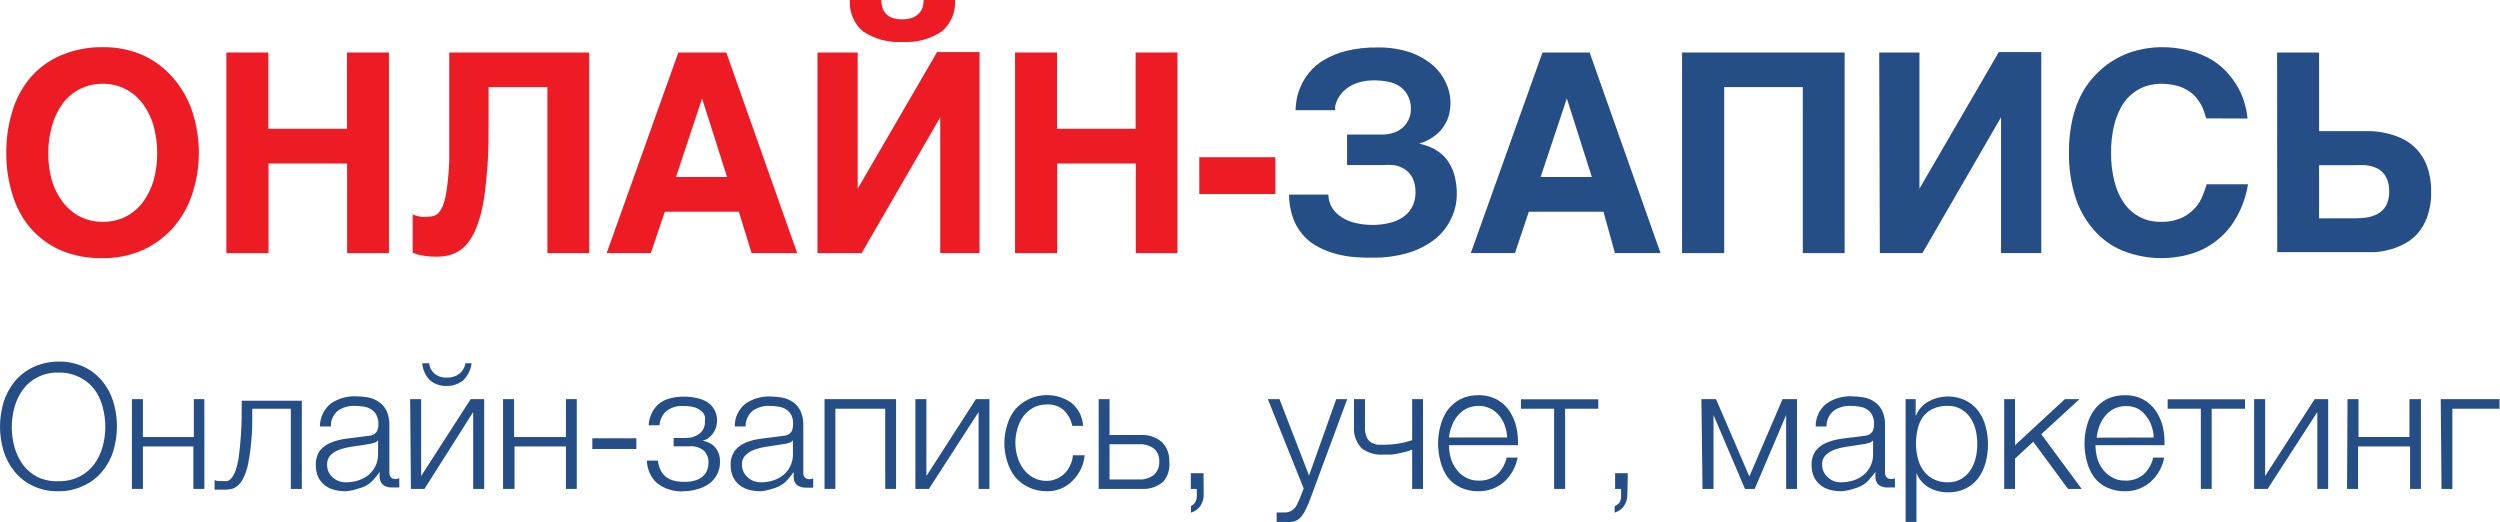
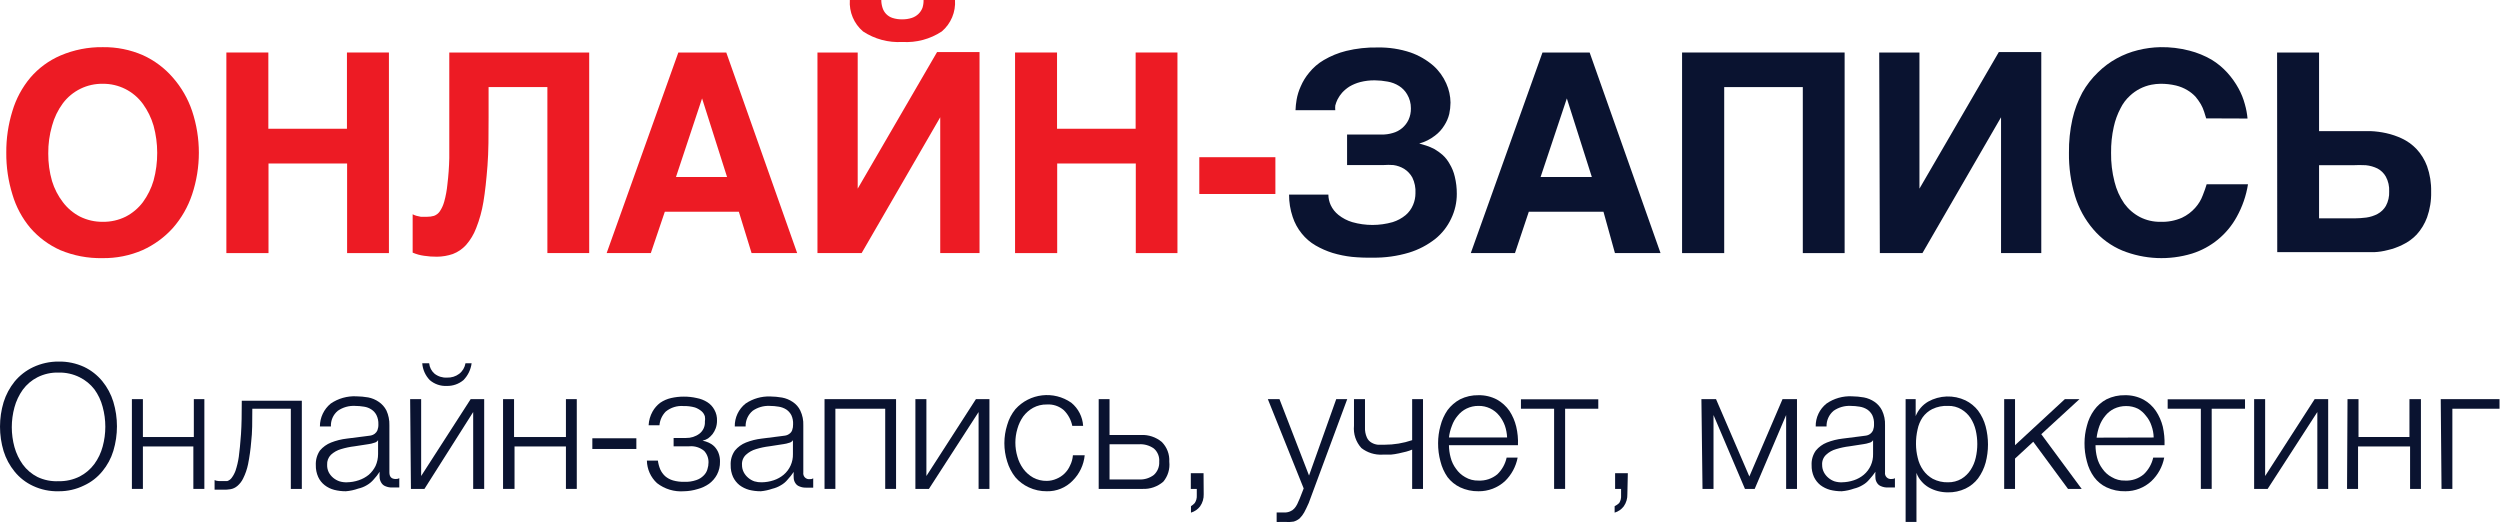
<svg xmlns="http://www.w3.org/2000/svg" viewBox="0 0 159.03 33.2">
  <defs>
-     <style>.cls-1{isolation:isolate;}.cls-2{fill:#ed1b24;}.cls-3{fill:#264e86;}</style>
+     <style>.cls-1{isolation:isolate;}.cls-2{fill:#ed1b24;}.cls-3{fill:#0a1330;}</style>
  </defs>
  <g id="Слой_2" data-name="Слой 2">
    <g id="Слой_1-2" data-name="Слой 1">
      <g id="Page-4">
        <g id="_1300---автризация" data-name="1300---автризация">
          <g id="logo">
            <g id="Group-4">
              <g id="_1" data-name="1">
                <g id="ОНЛАЙН-ЗАПИСЬ" class="cls-1">
                  <g class="cls-1">
                    <path class="cls-2" d="M.4,9.72A8.73,8.73,0,0,1,.79,7.06,5.94,5.94,0,0,1,1.93,4.94,5.27,5.27,0,0,1,3.85,3.53,6.62,6.62,0,0,1,6.54,3a6.18,6.18,0,0,1,2.55.51A5.57,5.57,0,0,1,11,4.94a6.26,6.26,0,0,1,1.22,2.12,8.41,8.41,0,0,1,0,5.31A6.21,6.21,0,0,1,11,14.5a5.84,5.84,0,0,1-1.93,1.41,6.18,6.18,0,0,1-2.55.51,6.62,6.62,0,0,1-2.69-.51A5.51,5.51,0,0,1,1.93,14.5,5.9,5.9,0,0,1,.79,12.37,8.71,8.71,0,0,1,.4,9.72Zm6.14,4.39A3.17,3.17,0,0,0,8,13.78a3.21,3.21,0,0,0,1.09-.92,4.45,4.45,0,0,0,.68-1.38A6.57,6.57,0,0,0,10,9.72,6.52,6.52,0,0,0,9.77,8a4.51,4.51,0,0,0-.68-1.39A3.11,3.11,0,0,0,6.54,5.33,3.11,3.11,0,0,0,4,6.57,4.29,4.29,0,0,0,3.31,8a6.14,6.14,0,0,0-.24,1.76,6.19,6.19,0,0,0,.24,1.76A4.24,4.24,0,0,0,4,12.86a3.21,3.21,0,0,0,1.09.92A3.17,3.17,0,0,0,6.54,14.11Z" />
                    <path class="cls-2" d="M14.4,3.34h2.67V8.19h5V3.34h2.67V16.1H22.08V10.4h-5v5.7H14.4Z" />
                    <path class="cls-2" d="M34.82,5.54H31.08V7.46c0,1.16,0,2.19-.07,3.08s-.15,1.66-.26,2.31a8,8,0,0,1-.46,1.66,3.53,3.53,0,0,1-.64,1.07,2.19,2.19,0,0,1-.85.58,3.21,3.21,0,0,1-1,.17,5.13,5.13,0,0,1-.83-.06,2.77,2.77,0,0,1-.72-.2V13.63a1.09,1.09,0,0,0,.25.1l.27.06.23,0h.17a1.51,1.51,0,0,0,.44-.06.77.77,0,0,0,.37-.29,2.13,2.13,0,0,0,.28-.62,6.33,6.33,0,0,0,.2-1.09,16.64,16.64,0,0,0,.12-1.67c0-.67,0-1.46,0-2.39V3.34h8.9V16.1H34.82Z" />
                    <path class="cls-2" d="M43.15,3.34H46.2L50.71,16.1h-2.9L47,13.47H42.29L41.4,16.1H38.59ZM43,11.26h3.25l-1.59-5h0Z" />
                    <path class="cls-2" d="M52,3.34h2.56V12h0l5.05-8.69h2.7V16.1H59.81V7.46h0l-5,8.64H52Zm5.39-.67A4.09,4.09,0,0,1,54.9,2a2.41,2.41,0,0,1-.84-2h2a1.64,1.64,0,0,0,.08.5,1,1,0,0,0,.23.39,1,1,0,0,0,.4.25,1.89,1.89,0,0,0,.62.09A1.89,1.89,0,0,0,58,1.14a1.09,1.09,0,0,0,.42-.25A1.09,1.09,0,0,0,58.68.5a1.55,1.55,0,0,0,.07-.5h2a2.41,2.41,0,0,1-.84,2A4.09,4.09,0,0,1,57.41,2.67Z" />
                    <path class="cls-2" d="M64.57,3.34h2.67V8.19h5V3.34h2.66V16.1H72.25V10.4h-5v5.7H64.57Z" />
                    <path class="cls-2" d="M76.29,10h4.84v2.34H76.29Z" />
                  </g>
                  <g class="cls-1">
                    <path class="cls-3" d="M85.69,8.56h2.2a2.39,2.39,0,0,0,.71-.1,1.56,1.56,0,0,0,1-.84,1.67,1.67,0,0,0,.15-.73A1.71,1.71,0,0,0,89.51,6,1.55,1.55,0,0,0,89,5.47a2,2,0,0,0-.73-.28,4.65,4.65,0,0,0-.82-.08,3.57,3.57,0,0,0-.92.11,2.68,2.68,0,0,0-.68.28,2.32,2.32,0,0,0-.47.39,2.11,2.11,0,0,0-.29.42,2,2,0,0,0-.15.4,1.37,1.37,0,0,0,0,.3H82.41a4.92,4.92,0,0,1,.07-.67,3.48,3.48,0,0,1,.26-.84,3.49,3.49,0,0,1,.54-.88,3.37,3.37,0,0,1,.93-.8,5.32,5.32,0,0,1,1.42-.58,7.78,7.78,0,0,1,2-.22,6.23,6.23,0,0,1,2.1.32,4.5,4.5,0,0,1,1.45.84A3.3,3.3,0,0,1,92,5.31a3.06,3.06,0,0,1,.27,1.22,3.69,3.69,0,0,1-.08.72,2.38,2.38,0,0,1-.31.72,2.31,2.31,0,0,1-.6.66,2.85,2.85,0,0,1-1,.5v0l.44.13a3.23,3.23,0,0,1,.52.22,3.34,3.34,0,0,1,.52.37,2.18,2.18,0,0,1,.45.57,2.74,2.74,0,0,1,.33.81,4.43,4.43,0,0,1,.13,1.1,3.59,3.59,0,0,1-.36,1.58,3.63,3.63,0,0,1-1,1.28,5.13,5.13,0,0,1-1.68.88,7.65,7.65,0,0,1-2.3.32A11.51,11.51,0,0,1,86,16.34a6.87,6.87,0,0,1-1.23-.25,5.37,5.37,0,0,1-1.09-.48,3.14,3.14,0,0,1-.87-.75,3.29,3.29,0,0,1-.58-1.06A4.38,4.38,0,0,1,82,12.38H84.5a1.66,1.66,0,0,0,.15.67,1.74,1.74,0,0,0,.49.62,2.6,2.6,0,0,0,.88.46,4.68,4.68,0,0,0,2.57,0,2.42,2.42,0,0,0,.83-.45,1.72,1.72,0,0,0,.47-.65,1.88,1.88,0,0,0,.15-.74,2,2,0,0,0-.2-1,1.53,1.53,0,0,0-.52-.55,1.78,1.78,0,0,0-.68-.24A4.18,4.18,0,0,0,88,10.5H85.69Z" />
                    <path class="cls-3" d="M98.12,3.34h3l4.51,12.76h-2.9L102,13.47H97.25l-.88,2.63H93.56ZM98,11.26h3.26l-1.59-5h0Z" />
                    <path class="cls-3" d="M107,3.34h10.34V16.1h-2.66V5.54h-5V16.1H107Z" />
                    <path class="cls-3" d="M119.54,3.34h2.56V12h0l5.05-8.69h2.7V16.1h-2.56V7.46h0l-5,8.64h-2.71Z" />
                    <path class="cls-3" d="M140.34,7.53l-.13-.42a2.5,2.5,0,0,0-.21-.48,3.54,3.54,0,0,0-.34-.48,2.35,2.35,0,0,0-.51-.41,2.59,2.59,0,0,0-.73-.3,4.13,4.13,0,0,0-1-.11,3.25,3.25,0,0,0-.57.06,2.78,2.78,0,0,0-1.36.7,2.66,2.66,0,0,0-.6.8,4.63,4.63,0,0,0-.43,1.18,7.16,7.16,0,0,0-.17,1.65,7,7,0,0,0,.22,1.85,4.17,4.17,0,0,0,.62,1.38,2.9,2.9,0,0,0,1,.86,2.77,2.77,0,0,0,1.3.3,3.12,3.12,0,0,0,1.37-.26,2.6,2.6,0,0,0,.85-.64,2.43,2.43,0,0,0,.47-.78c.11-.27.19-.51.25-.71H143a6.3,6.3,0,0,1-.72,2.08,4.93,4.93,0,0,1-2.84,2.33,6.67,6.67,0,0,1-4.43-.19,4.9,4.9,0,0,1-1.85-1.35A5.87,5.87,0,0,1,132,12.48a9.11,9.11,0,0,1-.39-2.76,9.39,9.39,0,0,1,.22-2.14,6.74,6.74,0,0,1,.63-1.69,5.53,5.53,0,0,1,1-1.29,5.33,5.33,0,0,1,1.2-.89A5.54,5.54,0,0,1,136,3.19,6.44,6.44,0,0,1,137.42,3a6.9,6.9,0,0,1,1.85.22,5.55,5.55,0,0,1,1.42.58,4.51,4.51,0,0,1,1,.83,5.22,5.22,0,0,1,.71,1,4.45,4.45,0,0,1,.4,1,4.79,4.79,0,0,1,.17.91Z" />
                    <path class="cls-3" d="M144.85,3.34h2.67v5h2.54l.73,0a5.79,5.79,0,0,1,1,.13,4.78,4.78,0,0,1,1,.34,3.12,3.12,0,0,1,.92.66,3.26,3.26,0,0,1,.68,1.1,4.57,4.57,0,0,1,.26,1.63,4.53,4.53,0,0,1-.26,1.63,3.34,3.34,0,0,1-.66,1.09,3,3,0,0,1-.9.65,4.18,4.18,0,0,1-.95.34,4,4,0,0,1-.85.13l-.57,0h-5.6Zm2.67,10.55h2.25a6.3,6.3,0,0,0,.75-.05,2.17,2.17,0,0,0,.72-.23,1.36,1.36,0,0,0,.53-.51,1.77,1.77,0,0,0,.21-.92,1.79,1.79,0,0,0-.21-.94,1.32,1.32,0,0,0-.53-.52,2.19,2.19,0,0,0-.74-.21,7.7,7.7,0,0,0-.83,0h-2.15Z" />
                  </g>
                </g>
                <g id="Онлайн-запись_-учет_" data-name="Онлайн-запись,-учет," class="cls-1">
                  <g class="cls-1">
                    <path class="cls-3" d="M3.73,31.25a3.62,3.62,0,0,1-1.63-.34A3.28,3.28,0,0,1,.93,30a3.88,3.88,0,0,1-.7-1.3,5.41,5.41,0,0,1,0-3.12,4,4,0,0,1,.7-1.31,3.42,3.42,0,0,1,1.17-.91A3.76,3.76,0,0,1,3.73,23a3.72,3.72,0,0,1,1.62.34,3.38,3.38,0,0,1,1.16.91,3.85,3.85,0,0,1,.7,1.31,5.41,5.41,0,0,1,0,3.12,3.71,3.71,0,0,1-.7,1.3,3.24,3.24,0,0,1-1.16.9A3.58,3.58,0,0,1,3.73,31.25Zm0-.64a2.85,2.85,0,0,0,1.34-.3A2.71,2.71,0,0,0,6,29.52a3.35,3.35,0,0,0,.53-1.11,4.79,4.79,0,0,0,0-2.53A3.31,3.31,0,0,0,6,24.76,2.71,2.71,0,0,0,5.07,24a2.85,2.85,0,0,0-1.34-.3,2.81,2.81,0,0,0-1.35.3,2.65,2.65,0,0,0-.93.79,3.51,3.51,0,0,0-.53,1.12,4.79,4.79,0,0,0,0,2.53,3.56,3.56,0,0,0,.53,1.11,2.65,2.65,0,0,0,.93.79A2.81,2.81,0,0,0,3.73,30.61Z" />
                    <path class="cls-3" d="M8.39,25.39h.7V27.8h3.24V25.39H13V31.1h-.7V28.4H9.09v2.7h-.7Z" />
                    <path class="cls-3" d="M14.2,31.15h-.13l-.16,0-.16,0-.1,0v-.61a.71.71,0,0,0,.26.06l.3,0,.25,0a.56.56,0,0,0,.26-.18,1.78,1.78,0,0,0,.26-.47,5.11,5.11,0,0,0,.21-.89c.05-.38.1-.86.14-1.44s.05-1.29.05-2.13H19.2V31.1h-.7V26H16.05c0,.82,0,1.52-.07,2.09a12.51,12.51,0,0,1-.2,1.44,3.72,3.72,0,0,1-.31.9,1.44,1.44,0,0,1-.38.49.89.89,0,0,1-.43.2A2.32,2.32,0,0,1,14.2,31.15Z" />
                    <path class="cls-3" d="M22,31.25a2.94,2.94,0,0,1-.74-.09,1.66,1.66,0,0,1-.61-.3,1.4,1.4,0,0,1-.41-.52,1.73,1.73,0,0,1-.15-.75,1.53,1.53,0,0,1,.26-.93,1.78,1.78,0,0,1,.71-.51,4,4,0,0,1,1-.25l1.11-.14.38-.05a.64.64,0,0,0,.29-.12.54.54,0,0,0,.17-.22,1,1,0,0,0,.06-.38,1.22,1.22,0,0,0-.12-.58.93.93,0,0,0-.32-.36,1.15,1.15,0,0,0-.47-.18,3.58,3.58,0,0,0-.58-.05,1.76,1.76,0,0,0-1.09.31,1.22,1.22,0,0,0-.44,1h-.7a1.88,1.88,0,0,1,.69-1.46,2.66,2.66,0,0,1,1.62-.46,4.88,4.88,0,0,1,.76.07,1.74,1.74,0,0,1,.67.28,1.46,1.46,0,0,1,.49.55,2.12,2.12,0,0,1,.19.94v3c0,.28.13.42.4.42a.41.41,0,0,0,.23-.05v.59l-.22,0-.24,0a1,1,0,0,1-.42-.08.5.5,0,0,1-.25-.2.76.76,0,0,1-.12-.32,2.41,2.41,0,0,1,0-.4h0a3.33,3.33,0,0,1-.38.49,1.62,1.62,0,0,1-.43.36,1.81,1.81,0,0,1-.55.22A3.11,3.11,0,0,1,22,31.25Zm.06-.57a2.43,2.43,0,0,0,.76-.13,2,2,0,0,0,.64-.35,1.82,1.82,0,0,0,.43-.56,1.84,1.84,0,0,0,.16-.76V28h0a.39.39,0,0,1-.26.17,1.57,1.57,0,0,1-.33.08l-.91.14a5,5,0,0,0-.86.18,1.6,1.6,0,0,0-.64.36.83.83,0,0,0-.24.64,1,1,0,0,0,.1.47,1.17,1.17,0,0,0,.28.35,1.27,1.27,0,0,0,.41.23A1.51,1.51,0,0,0,22.1,30.68Z" />
                    <path class="cls-3" d="M26.09,25.39h.7v4.89l3.15-4.89h.86V31.1h-.7V26.21L27,31.1h-.86Zm2.33-.84a1.54,1.54,0,0,1-1.08-.37,1.72,1.72,0,0,1-.48-1.07h.44a1,1,0,0,0,.34.66,1.17,1.17,0,0,0,.79.25,1.21,1.21,0,0,0,.78-.24,1.07,1.07,0,0,0,.4-.67H30a1.87,1.87,0,0,1-.52,1.07A1.59,1.59,0,0,1,28.42,24.55Z" />
                    <path class="cls-3" d="M32,25.39h.7V27.8H36V25.39h.69V31.1H36V28.4H32.73v2.7H32Z" />
                    <path class="cls-3" d="M40.48,27.88v.68h-2.8v-.68Z" />
                    <path class="cls-3" d="M43.51,31.25a2.49,2.49,0,0,1-1.72-.52,2,2,0,0,1-.64-1.43h.7a2.18,2.18,0,0,0,.15.56,1.35,1.35,0,0,0,.31.43,1.34,1.34,0,0,0,.5.27,2.41,2.41,0,0,0,.71.09,2.06,2.06,0,0,0,.77-.11,1.14,1.14,0,0,0,.47-.29.88.88,0,0,0,.24-.4,1.35,1.35,0,0,0,.07-.44,1.05,1.05,0,0,0-.28-.73,1.29,1.29,0,0,0-.94-.29h-1v-.53h.79a1.37,1.37,0,0,0,.85-.27.9.9,0,0,0,.35-.77,1,1,0,0,0,0-.33.69.69,0,0,0-.2-.32,1.35,1.35,0,0,0-.43-.25,2.43,2.43,0,0,0-.72-.09,1.59,1.59,0,0,0-1.14.35,1.41,1.41,0,0,0-.4.87h-.69a2,2,0,0,1,.25-.87,1.79,1.79,0,0,1,.49-.56,2,2,0,0,1,.69-.3,3.59,3.59,0,0,1,.81-.09,3.55,3.55,0,0,1,.82.09,1.91,1.91,0,0,1,.67.26,1.3,1.3,0,0,1,.45.48,1.31,1.31,0,0,1,.17.71,1.4,1.4,0,0,1-.08.47,1.46,1.46,0,0,1-.2.37,1.53,1.53,0,0,1-.29.28,1,1,0,0,1-.35.14v0a1.87,1.87,0,0,1,.4.13,1.21,1.21,0,0,1,.35.24,1.26,1.26,0,0,1,.26.4,1.42,1.42,0,0,1,.1.57,1.68,1.68,0,0,1-.19.82,1.74,1.74,0,0,1-.5.58,2.23,2.23,0,0,1-.73.34A3.15,3.15,0,0,1,43.51,31.25Z" />
                    <path class="cls-3" d="M48.4,31.25a3,3,0,0,1-.75-.09,1.83,1.83,0,0,1-.61-.3,1.5,1.5,0,0,1-.41-.52,1.73,1.73,0,0,1-.15-.75,1.47,1.47,0,0,1,.27-.93,1.74,1.74,0,0,1,.7-.51,4,4,0,0,1,1-.25l1.11-.14.38-.05a.6.6,0,0,0,.28-.12.47.47,0,0,0,.17-.22,1,1,0,0,0,.06-.38,1.23,1.23,0,0,0-.11-.58,1,1,0,0,0-.32-.36,1.26,1.26,0,0,0-.48-.18,3.48,3.48,0,0,0-.58-.05,1.75,1.75,0,0,0-1.08.31,1.26,1.26,0,0,0-.45,1h-.69a1.82,1.82,0,0,1,.69-1.46A2.64,2.64,0,0,1,49,25.22a4.76,4.76,0,0,1,.75.07,1.78,1.78,0,0,1,.68.28,1.36,1.36,0,0,1,.48.55,2,2,0,0,1,.19.94v3a.37.37,0,0,0,.41.42.38.38,0,0,0,.22-.05v.59l-.21,0-.24,0a1,1,0,0,1-.43-.08.5.5,0,0,1-.25-.2.64.64,0,0,1-.11-.32,2.41,2.41,0,0,1,0-.4h0a4.2,4.2,0,0,1-.39.49,1.48,1.48,0,0,1-.43.36,1.86,1.86,0,0,1-.54.22A3.11,3.11,0,0,1,48.4,31.25Zm.05-.57a2.49,2.49,0,0,0,.77-.13,1.93,1.93,0,0,0,.63-.35,1.67,1.67,0,0,0,.59-1.32V28h0a.37.37,0,0,1-.25.17,1.81,1.81,0,0,1-.34.08l-.91.14a4.88,4.88,0,0,0-.85.18,1.6,1.6,0,0,0-.64.36.8.8,0,0,0-.25.64,1,1,0,0,0,.11.47,1.17,1.17,0,0,0,.28.35,1.23,1.23,0,0,0,.4.23A1.51,1.51,0,0,0,48.45,30.68Z" />
                    <path class="cls-3" d="M52.45,25.39H57V31.1h-.69V26H53.14V31.1h-.69Z" />
                    <path class="cls-3" d="M58.23,25.39h.7v4.89l3.15-4.89h.86V31.1h-.69V26.21L59.09,31.1h-.86Z" />
                    <path class="cls-3" d="M66.59,31.25A2.63,2.63,0,0,1,65.44,31a2.48,2.48,0,0,1-.85-.64,3,3,0,0,1-.52-1,3.86,3.86,0,0,1,0-2.33,2.78,2.78,0,0,1,.52-1,2.7,2.7,0,0,1,3.56-.41,2.06,2.06,0,0,1,.75,1.47h-.69a1.94,1.94,0,0,0-.54-1,1.5,1.5,0,0,0-1.08-.36,1.75,1.75,0,0,0-.87.21,2,2,0,0,0-.63.55,2.55,2.55,0,0,0-.37.78,3.11,3.11,0,0,0,0,1.78,2.39,2.39,0,0,0,.37.77,2,2,0,0,0,.63.56,1.75,1.75,0,0,0,.87.21,1.55,1.55,0,0,0,.61-.13,1.6,1.6,0,0,0,.87-.85,1.74,1.74,0,0,0,.18-.65H69a2.64,2.64,0,0,1-.77,1.62A2.21,2.21,0,0,1,66.59,31.25Z" />
                    <path class="cls-3" d="M69.89,25.39h.69v2.28h2a1.93,1.93,0,0,1,1.32.44,1.64,1.64,0,0,1,.48,1.26A1.68,1.68,0,0,1,74,30.64a1.89,1.89,0,0,1-1.32.46H69.89Zm2.57,5.11a1.43,1.43,0,0,0,.94-.29,1.05,1.05,0,0,0,.34-.84,1,1,0,0,0-.34-.84,1.48,1.48,0,0,0-.94-.27H70.58V30.5Z" />
                    <path class="cls-3" d="M76.57,31.43a1.27,1.27,0,0,1-.23.78,1.13,1.13,0,0,1-.58.4V32.2A1.12,1.12,0,0,0,76,32a.8.8,0,0,0,.13-.49V31.1h-.38v-1h.81Z" />
                    <path class="cls-3" d="M81.74,33.2l-.32,0a.65.65,0,0,1-.21,0v-.6l.24,0,.24,0a.86.86,0,0,0,.38-.07.68.68,0,0,0,.26-.18,1.15,1.15,0,0,0,.19-.28l.16-.36.25-.64-2.28-5.68h.74l1.88,4.86L85,25.39h.7L83.25,32c-.11.24-.2.44-.29.6a1.72,1.72,0,0,1-.29.38,1.07,1.07,0,0,1-.38.2A2.09,2.09,0,0,1,81.74,33.2Z" />
                    <path class="cls-3" d="M89.83,28.6a2.8,2.8,0,0,1-.38.13l-.47.11a4.17,4.17,0,0,1-.51.08l-.53,0a2,2,0,0,1-1.34-.42,1.84,1.84,0,0,1-.47-1.42V25.39h.7v1.79a1.42,1.42,0,0,0,.12.65.69.69,0,0,0,.3.33,1,1,0,0,0,.4.13l.43,0A5.44,5.44,0,0,0,89.83,28V25.39h.69V31.1h-.69Z" />
                    <path class="cls-3" d="M94.05,31.25A2.66,2.66,0,0,1,92.88,31a2.21,2.21,0,0,1-.8-.65,3,3,0,0,1-.45-1,4.28,4.28,0,0,1-.15-1.16,4.11,4.11,0,0,1,.15-1.1,3.09,3.09,0,0,1,.45-1,2.43,2.43,0,0,1,.8-.69,2.52,2.52,0,0,1,1.17-.26,2.42,2.42,0,0,1,1.18.28,2.37,2.37,0,0,1,.79.72,3.16,3.16,0,0,1,.43,1,4.26,4.26,0,0,1,.11,1.18H92.17a3.13,3.13,0,0,0,.11.79,2,2,0,0,0,.34.71,1.73,1.73,0,0,0,.58.53,1.56,1.56,0,0,0,.85.22,1.74,1.74,0,0,0,1.2-.4,2.09,2.09,0,0,0,.59-1.06h.7a2.83,2.83,0,0,1-.81,1.5A2.45,2.45,0,0,1,94.05,31.25Zm1.82-3.42a2.69,2.69,0,0,0-.14-.75,2.21,2.21,0,0,0-.36-.64,1.65,1.65,0,0,0-1.32-.62,1.7,1.7,0,0,0-.76.17,1.64,1.64,0,0,0-.56.45,2,2,0,0,0-.37.64,3,3,0,0,0-.19.75Z" />
                    <path class="cls-3" d="M98.86,26H96.75v-.6h4.92V26H99.56V31.1h-.7Z" />
                    <path class="cls-3" d="M103.52,31.43a1.27,1.27,0,0,1-.23.78,1.13,1.13,0,0,1-.58.4V32.2A1.16,1.16,0,0,0,103,32a.8.8,0,0,0,.12-.49V31.1h-.38v-1h.81Z" />
                    <path class="cls-3" d="M108.23,25.39h.93l2.12,4.92,2.11-4.92h.92V31.1h-.69V26.4h0l-2,4.7H111l-2-4.7h0v4.7h-.7Z" />
                    <path class="cls-3" d="M117.16,31.25a3,3,0,0,1-.75-.09,1.83,1.83,0,0,1-.61-.3,1.5,1.5,0,0,1-.41-.52,1.73,1.73,0,0,1-.15-.75,1.47,1.47,0,0,1,.27-.93,1.74,1.74,0,0,1,.7-.51,4,4,0,0,1,1-.25l1.11-.14.38-.05a.6.6,0,0,0,.28-.12.54.54,0,0,0,.17-.22,1,1,0,0,0,.06-.38,1.23,1.23,0,0,0-.11-.58,1,1,0,0,0-.32-.36,1.26,1.26,0,0,0-.48-.18,3.48,3.48,0,0,0-.58-.05,1.75,1.75,0,0,0-1.08.31,1.26,1.26,0,0,0-.45,1h-.69a1.82,1.82,0,0,1,.69-1.46,2.62,2.62,0,0,1,1.62-.46,4.76,4.76,0,0,1,.75.07,1.78,1.78,0,0,1,.68.28,1.44,1.44,0,0,1,.48.55,2,2,0,0,1,.19.94v3a.37.37,0,0,0,.41.42.38.38,0,0,0,.22-.05v.59l-.22,0-.23,0a1,1,0,0,1-.43-.08.5.5,0,0,1-.25-.2.64.64,0,0,1-.11-.32,2.41,2.41,0,0,1,0-.4h0a4.2,4.2,0,0,1-.39.49,1.48,1.48,0,0,1-.43.36,1.86,1.86,0,0,1-.54.22A3.11,3.11,0,0,1,117.16,31.25Zm0-.57a2.49,2.49,0,0,0,.77-.13,1.93,1.93,0,0,0,.63-.35,1.67,1.67,0,0,0,.59-1.32V28h0a.37.37,0,0,1-.25.17,1.81,1.81,0,0,1-.34.08l-.91.14a4.88,4.88,0,0,0-.85.18,1.53,1.53,0,0,0-.64.36.8.8,0,0,0-.25.64,1,1,0,0,0,.11.47,1.17,1.17,0,0,0,.28.35,1.23,1.23,0,0,0,.4.23A1.51,1.51,0,0,0,117.21,30.68Z" />
                    <path class="cls-3" d="M121.22,25.39h.64v1.08h0a1.87,1.87,0,0,1,.79-.92,2.6,2.6,0,0,1,2.38-.08,2.32,2.32,0,0,1,.8.65,3,3,0,0,1,.48,1,4.52,4.52,0,0,1,0,2.31,3.09,3.09,0,0,1-.48,1,2.21,2.21,0,0,1-.8.65,2.51,2.51,0,0,1-1.13.24,2.59,2.59,0,0,1-.63-.08,2.35,2.35,0,0,1-.57-.23,1.75,1.75,0,0,1-.47-.39,1.61,1.61,0,0,1-.32-.54h0V33.2h-.69Zm2.7,5.29a1.65,1.65,0,0,0,.85-.22,1.82,1.82,0,0,0,.58-.56,2.39,2.39,0,0,0,.33-.78,3.88,3.88,0,0,0,0-1.75,2.48,2.48,0,0,0-.33-.78,1.79,1.79,0,0,0-.58-.55,1.56,1.56,0,0,0-.85-.22,2.09,2.09,0,0,0-1,.2,1.69,1.69,0,0,0-.62.53,2.13,2.13,0,0,0-.32.77,4,4,0,0,0-.1.93,3.7,3.7,0,0,0,.11.87,2.2,2.2,0,0,0,.34.78,1.85,1.85,0,0,0,.62.56A2,2,0,0,0,123.92,30.68Z" />
                    <path class="cls-3" d="M127.49,25.39h.69v2.93l3.17-2.93h.93l-2.43,2.23,2.57,3.48h-.87l-2.21-3-1.16,1.07V31.1h-.69Z" />
                    <path class="cls-3" d="M135.21,31.25A2.67,2.67,0,0,1,134,31a2.1,2.1,0,0,1-.79-.65,2.85,2.85,0,0,1-.46-1,4.28,4.28,0,0,1-.15-1.16,4.11,4.11,0,0,1,.15-1.1,2.9,2.9,0,0,1,.46-1,2.3,2.3,0,0,1,.79-.69,2.54,2.54,0,0,1,1.18-.26,2.41,2.41,0,0,1,1.17.28,2.28,2.28,0,0,1,.79.72,3.18,3.18,0,0,1,.44,1,4.68,4.68,0,0,1,.11,1.18h-4.39a3.11,3.11,0,0,0,.1.79,2,2,0,0,0,.34.71,1.67,1.67,0,0,0,.59.53,1.54,1.54,0,0,0,.85.22,1.71,1.71,0,0,0,1.19-.4,2.1,2.1,0,0,0,.6-1.06h.7a2.78,2.78,0,0,1-.82,1.5A2.42,2.42,0,0,1,135.21,31.25ZM137,27.83a2.37,2.37,0,0,0-.14-.75,1.83,1.83,0,0,0-.36-.64A1.64,1.64,0,0,0,136,26a1.66,1.66,0,0,0-.75-.17,1.74,1.74,0,0,0-.77.17,1.64,1.64,0,0,0-.56.45,2.24,2.24,0,0,0-.37.64,3.41,3.41,0,0,0-.18.75Z" />
                    <path class="cls-3" d="M140,26h-2.11v-.6h4.92V26h-2.12V31.1H140Z" />
                    <path class="cls-3" d="M143.39,25.39h.7v4.89l3.15-4.89h.86V31.1h-.69V26.21l-3.16,4.89h-.86Z" />
                    <path class="cls-3" d="M149.33,25.39h.7V27.8h3.24V25.39H154V31.1h-.69V28.4H150v2.7h-.7Z" />
                    <path class="cls-3" d="M155.26,25.39H159V26H156V31.1h-.69Z" />
                  </g>
                </g>
              </g>
            </g>
          </g>
        </g>
      </g>
    </g>
  </g>
</svg>
